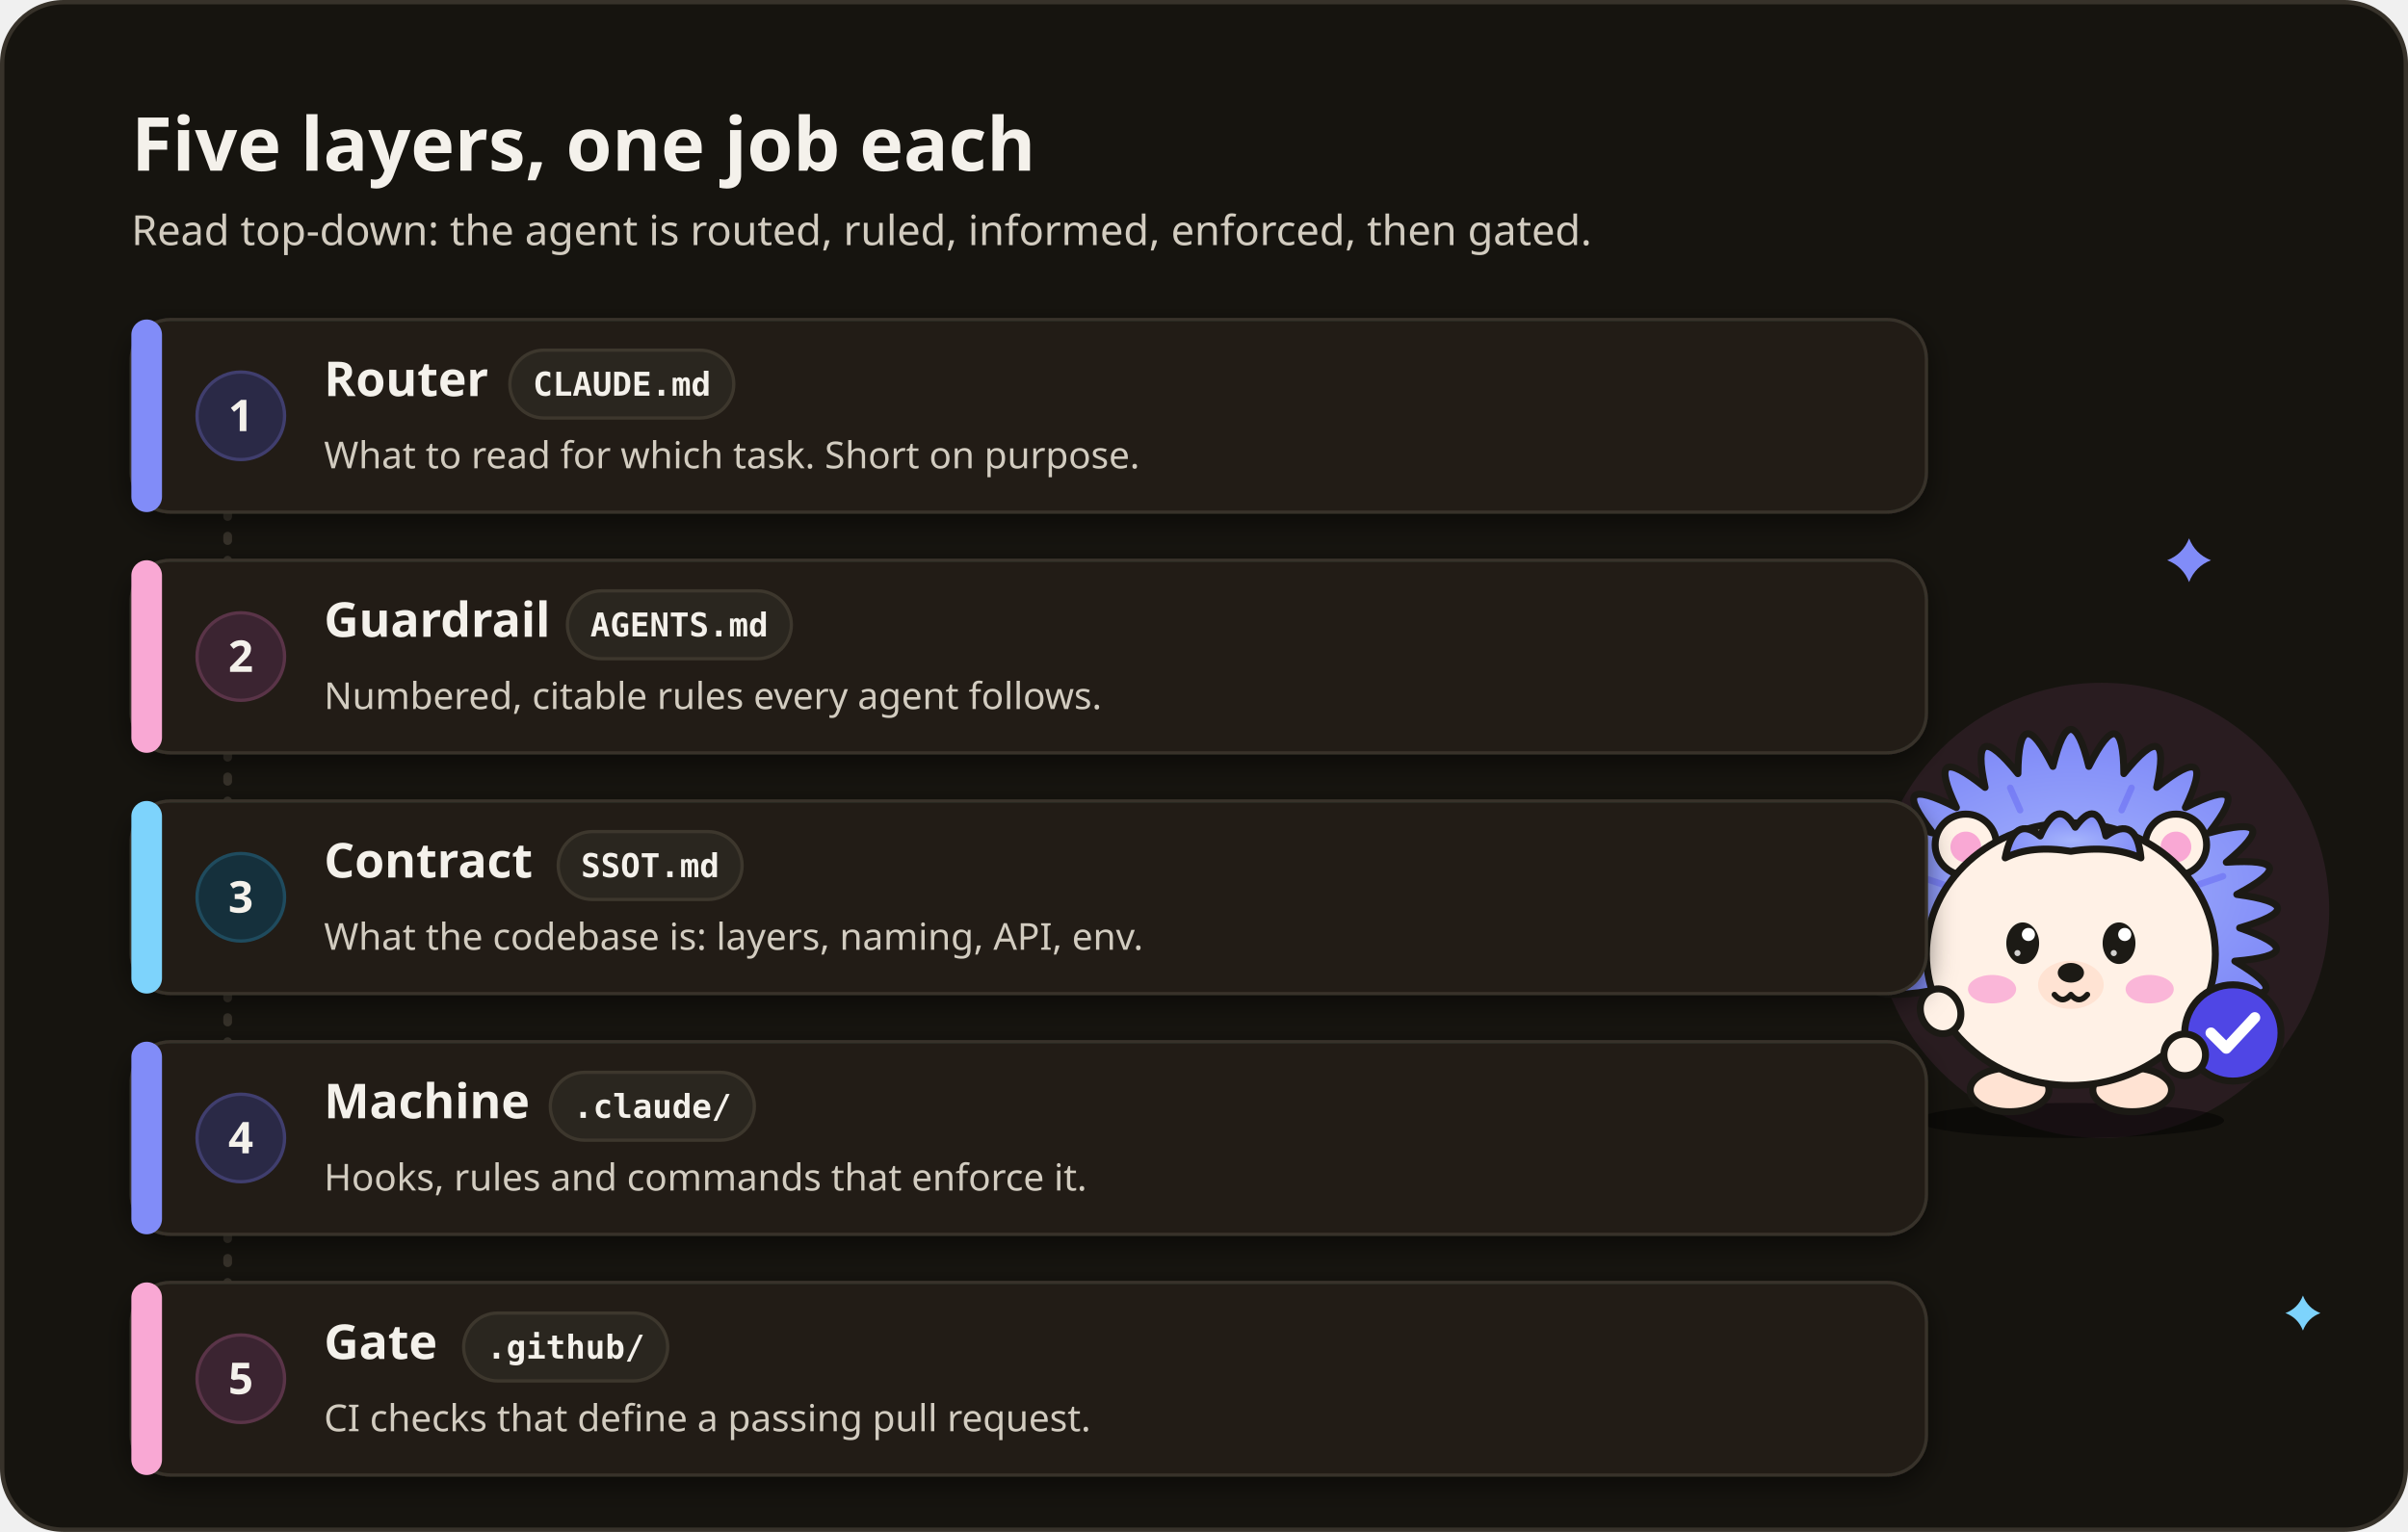
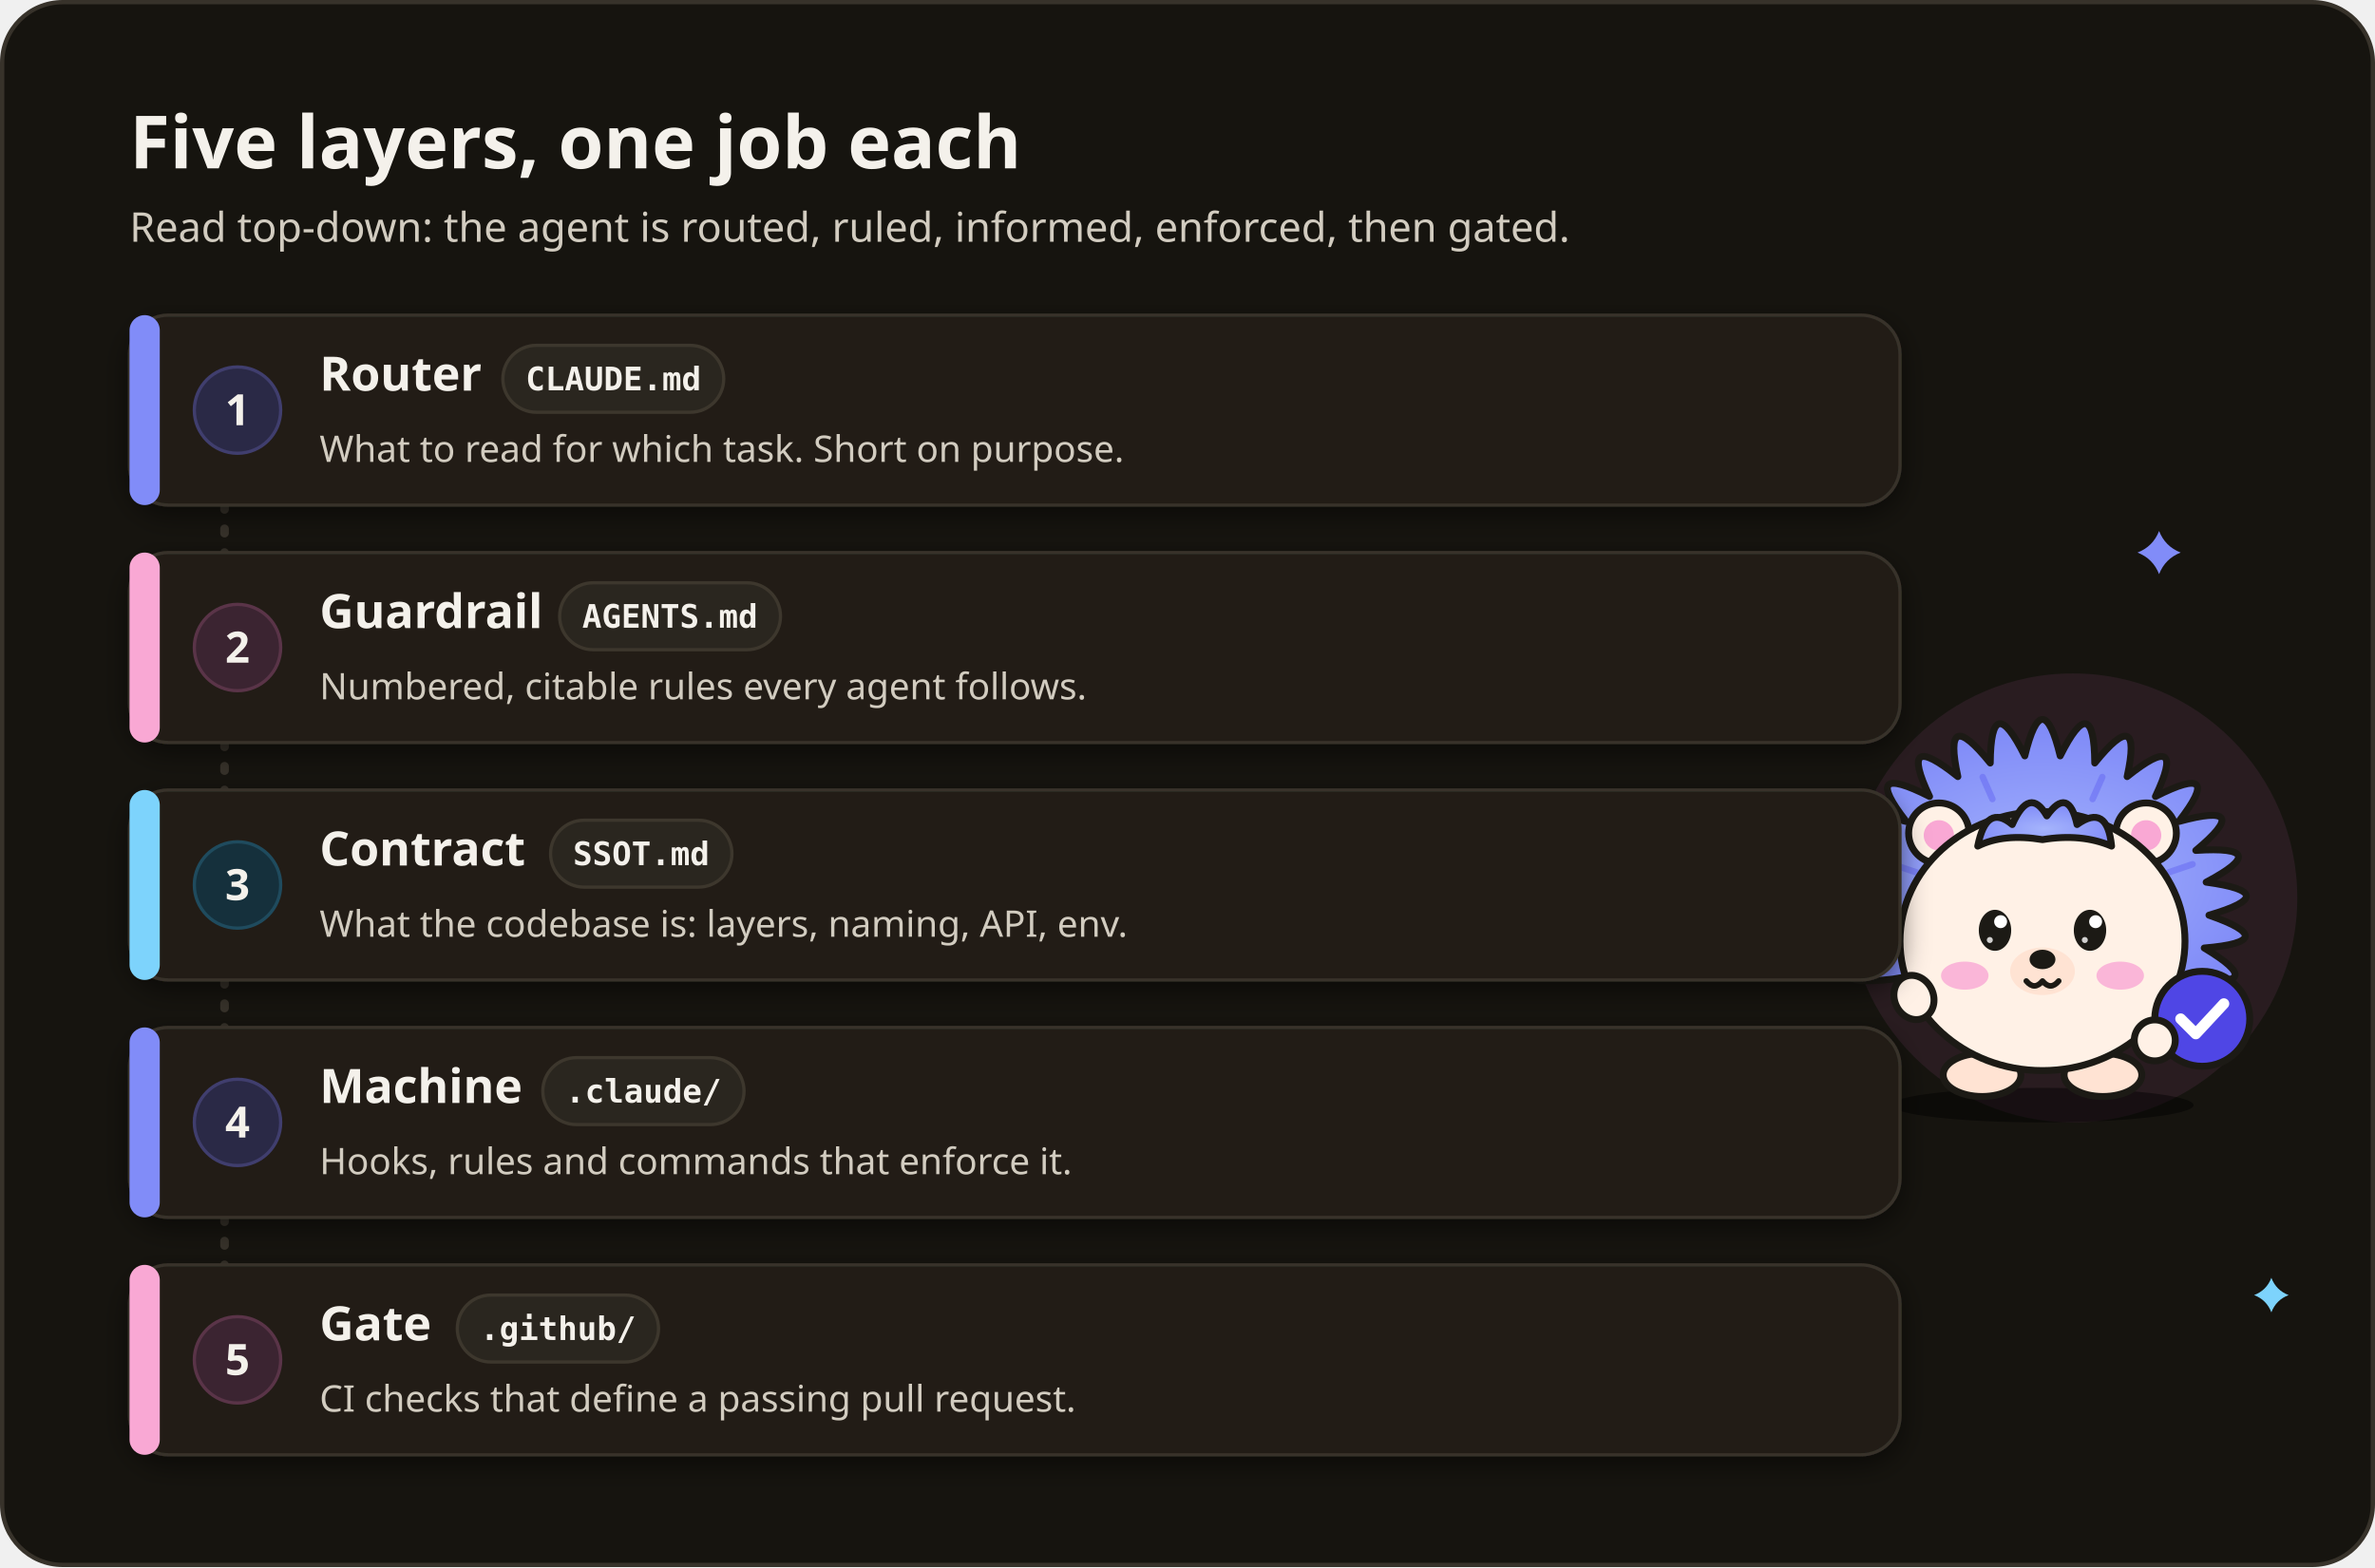
- <svg xmlns="http://www.w3.org/2000/svg" viewBox="0 0 1100 700" role="img" aria-labelledby="t d">
+ <svg xmlns="http://www.w3.org/2000/svg" viewBox="0 0 1100 726" role="img" aria-labelledby="t d">
  <defs>
    <style>.s{font-family:'Plus Jakarta Sans', system-ui, sans-serif}.m{font-family:ui-monospace, 'SF Mono', Menlo, Consolas, monospace;font-variant-ligatures:none}</style>
    <filter id="sh" x="-10%" y="-10%" width="120%" height="140%">
      <feDropShadow dx="0" dy="4" stdDeviation="6" flood-color="#000000" flood-opacity="0.5" />
    </filter>
  </defs>
  <clipPath id="cc">
-     <rect x="1" y="1" width="1098" height="698" rx="28" />
+     <rect x="1" y="1" width="1098" height="724" rx="28" />
  </clipPath>
-   <rect x="1" y="1" width="1098" height="698" rx="28" fill="#16140f" stroke="#37322a" stroke-width="2" />
+   <rect x="1" y="1" width="1098" height="724" rx="28" fill="#16140f" stroke="#37322a" stroke-width="2" />
  <text class="s" x="60" y="78" font-size="34" font-weight="800" fill="#f4f1eb">Five layers, one job each</text>
  <text class="s" x="60" y="112" font-size="19" font-weight="500" fill="#d2ccc0">Read top-down: the agent is routed, ruled, informed, enforced, then gated.</text>
  <circle cx="960" cy="416" r="104" fill="#3b2431" opacity="0.5" />
  <path d="M1000,246Q1002.8,253.2 1010,256Q1002.8,258.8 1000,266Q997.2,258.8 990,256Q997.2,253.2 1000,246Z" fill="#818cf8" opacity="1" />
  <path d="M1052,592Q1054.2,597.8 1060,600Q1054.2,602.2 1052,608Q1049.8,602.2 1044,600Q1049.8,597.8 1052,592Z" fill="#7dd3fc" opacity="1" />
  <g transform="translate(836 312) scale(1.0)">
    <defs>
      <radialGradient id="mg" cx="50%" cy="60%" r="55%">
        <stop offset="0" stop-color="#a5b4fc" />
        <stop offset="1" stop-color="#818cf8" />
      </radialGradient>
    </defs>
    <ellipse cx="110" cy="200" rx="70" ry="8" fill="#000000" opacity="0.45" />
    <path d="M110,130L40.7,141.6Q3.9,145.9 35.1,127.2Q-1.8,124.1 32.9,112Q-2.4,101.7 34.2,96.7Q2,79.6 39,82Q11.3,58.9 46.9,68.6Q25.1,40.5 57.7,57Q42.7,25.3 70.8,47.8Q63.4,13.8 85.8,41.5Q86.1,6.8 101.8,38.2Q110,4.4 118.2,38.2Q133.9,6.8 134.2,41.5Q156.6,13.8 149.2,47.8Q177.3,25.3 162.3,57Q194.9,40.5 173.1,68.6Q208.7,58.9 181,82Q218,79.6 185.8,96.7Q222.4,101.7 187.1,112Q221.8,124.1 184.9,127.2Q216.1,145.9 179.3,141.6Z" fill="url(#mg)" stroke="#1c1a15" stroke-width="3.2" stroke-linejoin="round" stroke-linecap="round" />
    <path d="M51.7,92.2L40.5,88.4" stroke="#6366f1" stroke-width="3" stroke-linecap="round" opacity=".5" />
    <path d="M65.4,71.7L56.8,64.1" stroke="#6366f1" stroke-width="3" stroke-linecap="round" opacity=".5" />
    <path d="M86.8,58.2L82.3,48" stroke="#6366f1" stroke-width="3" stroke-linecap="round" opacity=".5" />
    <path d="M133.2,58.2L137.7,48" stroke="#6366f1" stroke-width="3" stroke-linecap="round" opacity=".5" />
    <path d="M154.6,71.7L163.2,64.1" stroke="#6366f1" stroke-width="3" stroke-linecap="round" opacity=".5" />
    <path d="M168.3,92.2L179.5,88.4" stroke="#6366f1" stroke-width="3" stroke-linecap="round" opacity=".5" />
    <circle cx="62" cy="74" r="14" fill="#fff1e6" stroke="#1c1a15" stroke-width="3.2" stroke-linejoin="round" stroke-linecap="round" />
    <circle cx="62" cy="75" r="7" fill="#f9a8d4" />
    <circle cx="158" cy="74" r="14" fill="#fff1e6" stroke="#1c1a15" stroke-width="3.2" stroke-linejoin="round" stroke-linecap="round" />
    <circle cx="158" cy="75" r="7" fill="#f9a8d4" />
    <ellipse cx="82" cy="186" rx="18" ry="10" fill="#ffe3d3" stroke="#1c1a15" stroke-width="3.2" stroke-linejoin="round" stroke-linecap="round" />
    <ellipse cx="138" cy="186" rx="18" ry="10" fill="#ffe3d3" stroke="#1c1a15" stroke-width="3.2" stroke-linejoin="round" stroke-linecap="round" />
    <ellipse cx="110" cy="124" rx="66" ry="60" fill="#fff1e6" stroke="#1c1a15" stroke-width="3.2" stroke-linejoin="round" stroke-linecap="round" />
    <path d="M80,80Q84,60 96,70Q104,52 112,66Q122,52 126,70Q140,60 142,80Q128,74 110,77Q92,74 80,80Z" fill="url(#mg)" stroke="#1c1a15" stroke-width="3.2" stroke-linejoin="round" stroke-linecap="round" />
    <ellipse cx="74" cy="140" rx="11" ry="6.5" fill="#f9a8d4" opacity=".8" />
    <ellipse cx="146" cy="140" rx="11" ry="6.5" fill="#f9a8d4" opacity=".8" />
    <ellipse cx="88" cy="119" rx="7.5" ry="9.5" fill="#1c1a15" />
    <circle cx="90.6" cy="115" r="3" fill="#ffffff" />
    <circle cx="85.6" cy="123.5" r="1.4" fill="#ffffff" opacity=".8" />
    <ellipse cx="132" cy="119" rx="7.5" ry="9.5" fill="#1c1a15" />
    <circle cx="134.6" cy="115" r="3" fill="#ffffff" />
    <circle cx="129.6" cy="123.5" r="1.4" fill="#ffffff" opacity=".8" />
    <ellipse cx="110" cy="138" rx="15" ry="11" fill="#ffe3d3" />
    <ellipse cx="110" cy="132.5" rx="6" ry="4.5" fill="#1c1a15" />
    <path d="M102.5,142.5q3.75,4.5 7.5,0q3.75,4.5 7.5,0" fill="none" stroke="#1c1a15" stroke-width="2.6" stroke-linecap="round" stroke-linejoin="round" />
    <ellipse cx="50" cy="152" rx="9" ry="10.5" fill="#fff1e6" stroke="#1c1a15" stroke-width="3.2" stroke-linejoin="round" stroke-linecap="round" transform="rotate(-25 46 150)" />
    <circle cx="184" cy="160" r="22" fill="#4f46e5" stroke="#1c1a15" stroke-width="3.2" stroke-linejoin="round" stroke-linecap="round" />
    <path d="M174,160l7,7l13,-14" fill="none" stroke="#ffffff" stroke-width="5" stroke-linecap="round" stroke-linejoin="round" />
    <circle cx="162" cy="170" r="9.5" fill="#fff1e6" stroke="#1c1a15" stroke-width="3.2" stroke-linejoin="round" stroke-linecap="round" />
  </g>
  <path d="M104,190V630" stroke="#37322a" stroke-width="4" stroke-dasharray="2 9" stroke-linecap="round" />
  <rect x="60" y="146" width="820" height="88" rx="18" fill="#211e18" stroke="#37322a" stroke-width="1.5" filter="url(#sh)" />
  <rect x="60" y="146" width="14" height="88" rx="7" fill="#818cf8" />
  <circle cx="110" cy="190" r="20" fill="#2a2946" stroke="#403e6e" stroke-width="1.5" />
  <text class="s" x="110" y="197" font-size="20" font-weight="800" fill="#f4f1eb" text-anchor="middle">1</text>
  <text class="s" x="148" y="181" font-size="22" font-weight="800" fill="#f4f1eb">Router</text>
  <rect x="232.9" y="160" width="102.3" height="31" rx="15.5" fill="#2a261f" stroke="#3d372d" stroke-width="1.5" />
  <text class="m" x="284.1" y="180.8" font-size="15" font-weight="600" fill="#f4f1eb" text-anchor="middle">CLAUDE.md</text>
  <text class="s" x="148" y="214" font-size="17" font-weight="500" fill="#d2ccc0">What to read for which task. Short on purpose.</text>
  <rect x="60" y="256" width="820" height="88" rx="18" fill="#211e18" stroke="#37322a" stroke-width="1.5" filter="url(#sh)" />
  <rect x="60" y="256" width="14" height="88" rx="7" fill="#f9a8d4" />
  <circle cx="110" cy="300" r="20" fill="#3b2431" stroke="#5a3448" stroke-width="1.5" />
  <text class="s" x="110" y="307" font-size="20" font-weight="800" fill="#f4f1eb" text-anchor="middle">2</text>
  <text class="s" x="148" y="291" font-size="22" font-weight="800" fill="#f4f1eb">Guardrail</text>
  <rect x="259.2" y="270" width="102.3" height="31" rx="15.5" fill="#2a261f" stroke="#3d372d" stroke-width="1.5" />
  <text class="m" x="310.3" y="290.8" font-size="15" font-weight="600" fill="#f4f1eb" text-anchor="middle">AGENTS.md</text>
  <text class="s" x="148" y="324" font-size="17" font-weight="500" fill="#d2ccc0">Numbered, citable rules every agent follows.</text>
  <rect x="60" y="366" width="820" height="88" rx="18" fill="#211e18" stroke="#37322a" stroke-width="1.5" filter="url(#sh)" />
  <rect x="60" y="366" width="14" height="88" rx="7" fill="#7dd3fc" />
  <circle cx="110" cy="410" r="20" fill="#15303c" stroke="#1f4b5e" stroke-width="1.5" />
  <text class="s" x="110" y="417" font-size="20" font-weight="800" fill="#f4f1eb" text-anchor="middle">3</text>
  <text class="s" x="148" y="401" font-size="22" font-weight="800" fill="#f4f1eb">Contract</text>
  <rect x="255" y="380" width="84" height="31" rx="15.5" fill="#2a261f" stroke="#3d372d" stroke-width="1.5" />
  <text class="m" x="297.0" y="400.8" font-size="15" font-weight="600" fill="#f4f1eb" text-anchor="middle">SSOT.md</text>
  <text class="s" x="148" y="434" font-size="17" font-weight="500" fill="#d2ccc0">What the codebase is: layers, naming, API, env.</text>
  <rect x="60" y="476" width="820" height="88" rx="18" fill="#211e18" stroke="#37322a" stroke-width="1.5" filter="url(#sh)" />
  <rect x="60" y="476" width="14" height="88" rx="7" fill="#818cf8" />
  <circle cx="110" cy="520" r="20" fill="#2a2946" stroke="#403e6e" stroke-width="1.5" />
  <text class="s" x="110" y="527" font-size="20" font-weight="800" fill="#f4f1eb" text-anchor="middle">4</text>
  <text class="s" x="148" y="511" font-size="22" font-weight="800" fill="#f4f1eb">Machine</text>
  <rect x="251.4" y="490" width="93.2" height="31" rx="15.5" fill="#2a261f" stroke="#3d372d" stroke-width="1.5" />
  <text class="m" x="298.0" y="510.8" font-size="15" font-weight="600" fill="#f4f1eb" text-anchor="middle">.claude/</text>
  <text class="s" x="148" y="544" font-size="17" font-weight="500" fill="#d2ccc0">Hooks, rules and commands that enforce it.</text>
  <rect x="60" y="586" width="820" height="88" rx="18" fill="#211e18" stroke="#37322a" stroke-width="1.5" filter="url(#sh)" />
  <rect x="60" y="586" width="14" height="88" rx="7" fill="#f9a8d4" />
  <circle cx="110" cy="630" r="20" fill="#3b2431" stroke="#5a3448" stroke-width="1.5" />
  <text class="s" x="110" y="637" font-size="20" font-weight="800" fill="#f4f1eb" text-anchor="middle">5</text>
  <text class="s" x="148" y="621" font-size="22" font-weight="800" fill="#f4f1eb">Gate</text>
  <rect x="211.8" y="600" width="93.2" height="31" rx="15.5" fill="#2a261f" stroke="#3d372d" stroke-width="1.5" />
  <text class="m" x="258.4" y="620.8" font-size="15" font-weight="600" fill="#f4f1eb" text-anchor="middle">.github/</text>
  <text class="s" x="148" y="654" font-size="17" font-weight="500" fill="#d2ccc0">CI checks that define a passing pull request.</text>
</svg>
